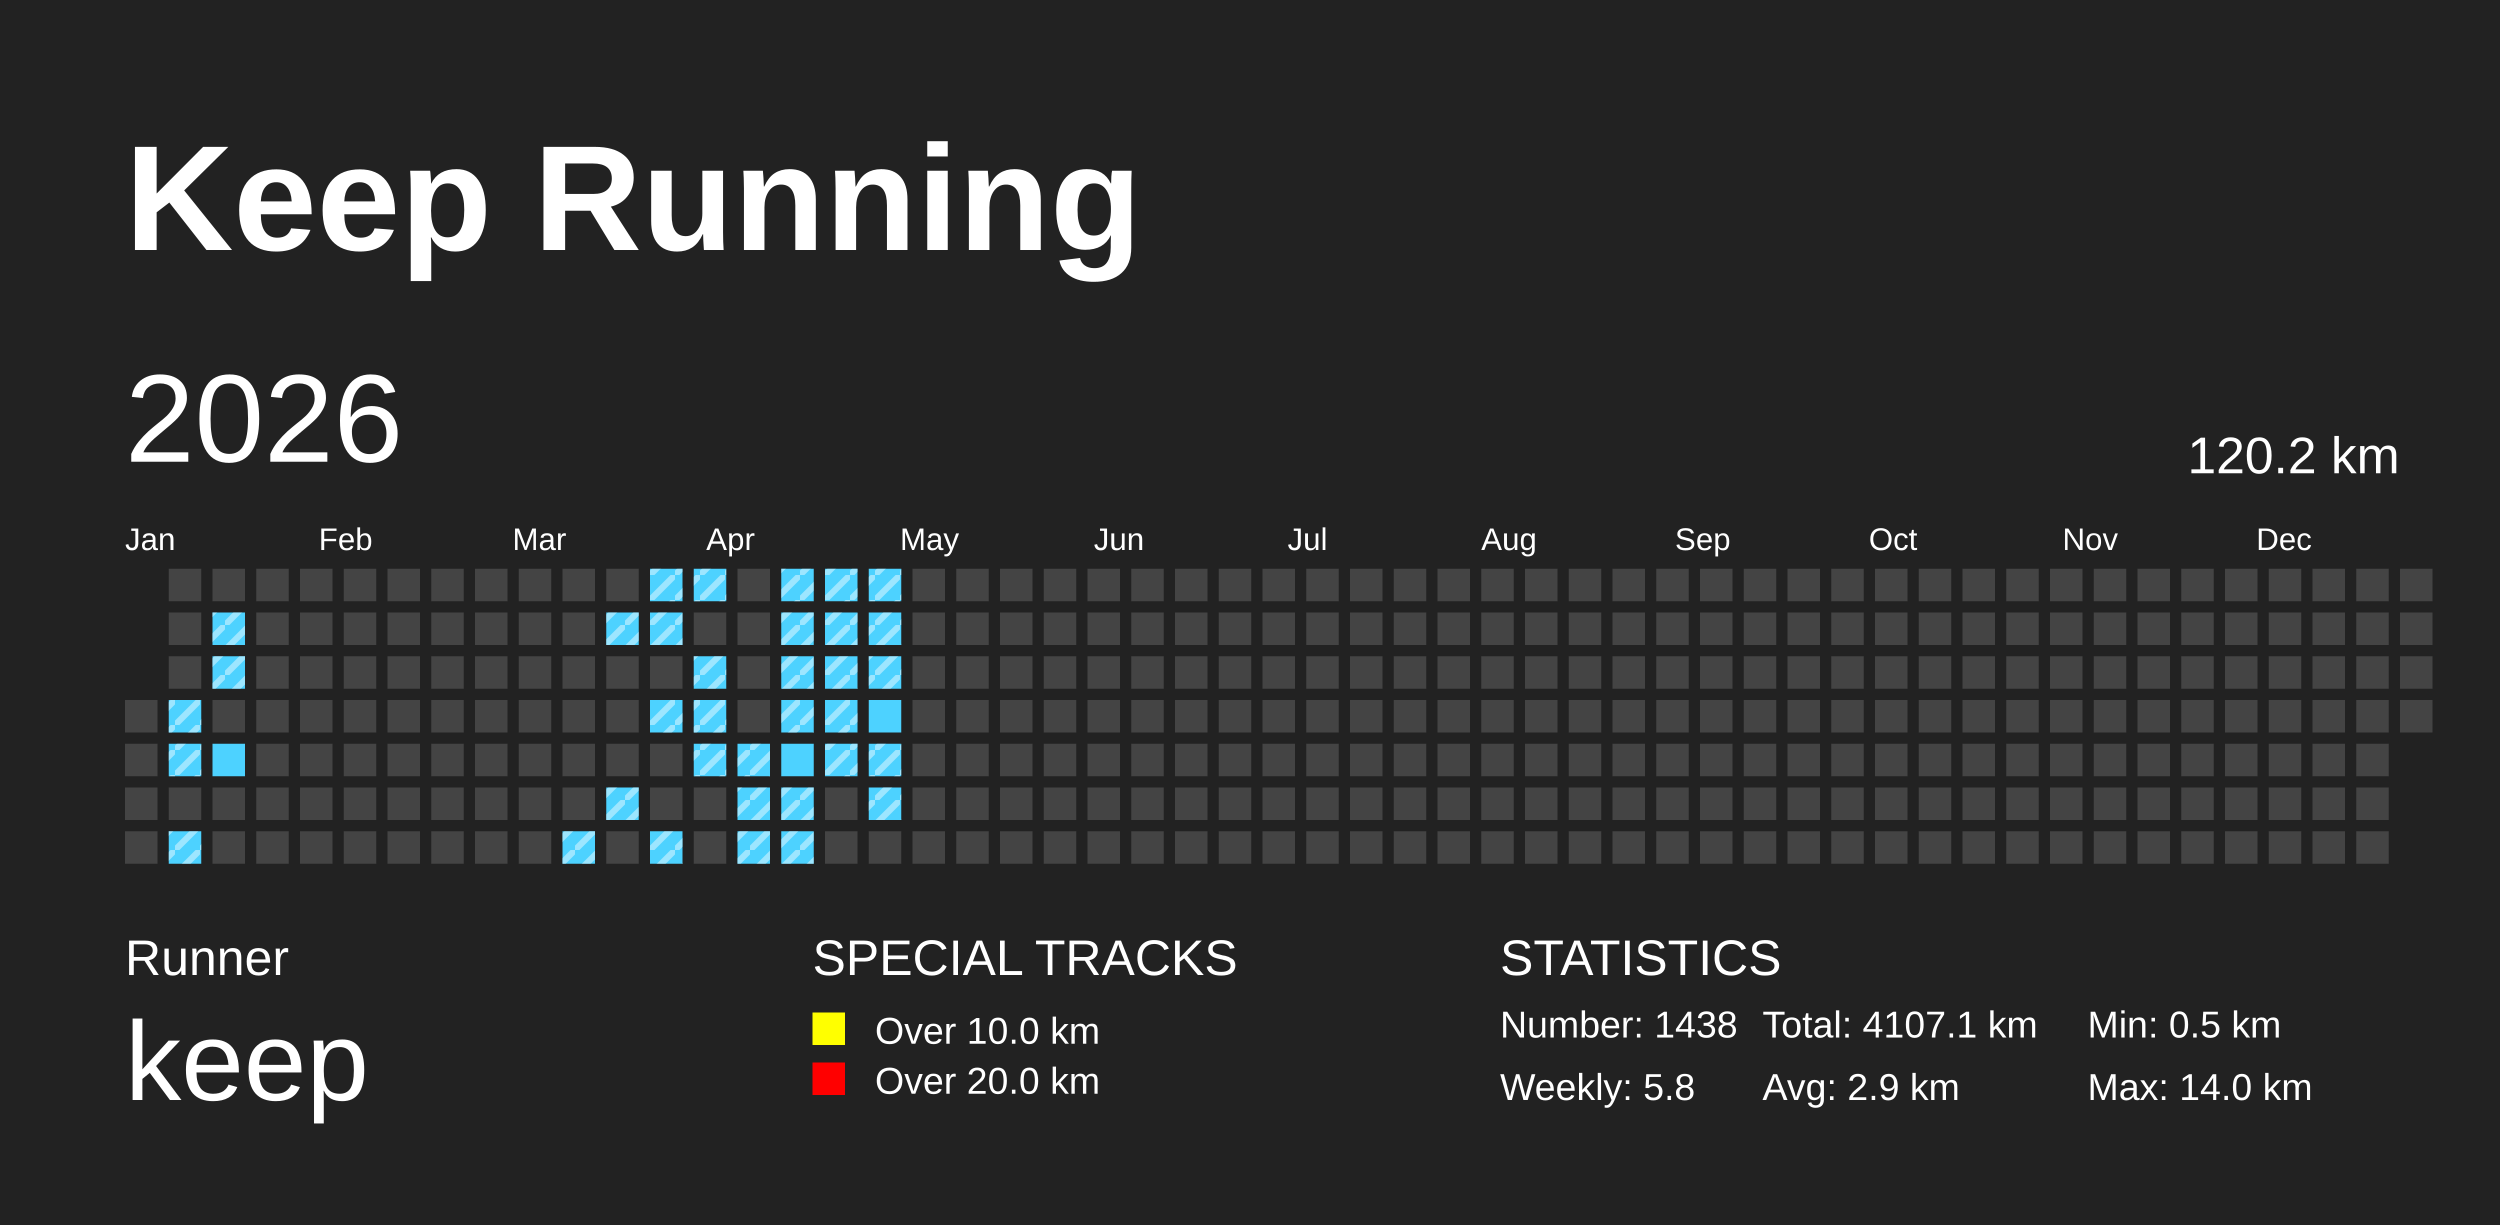
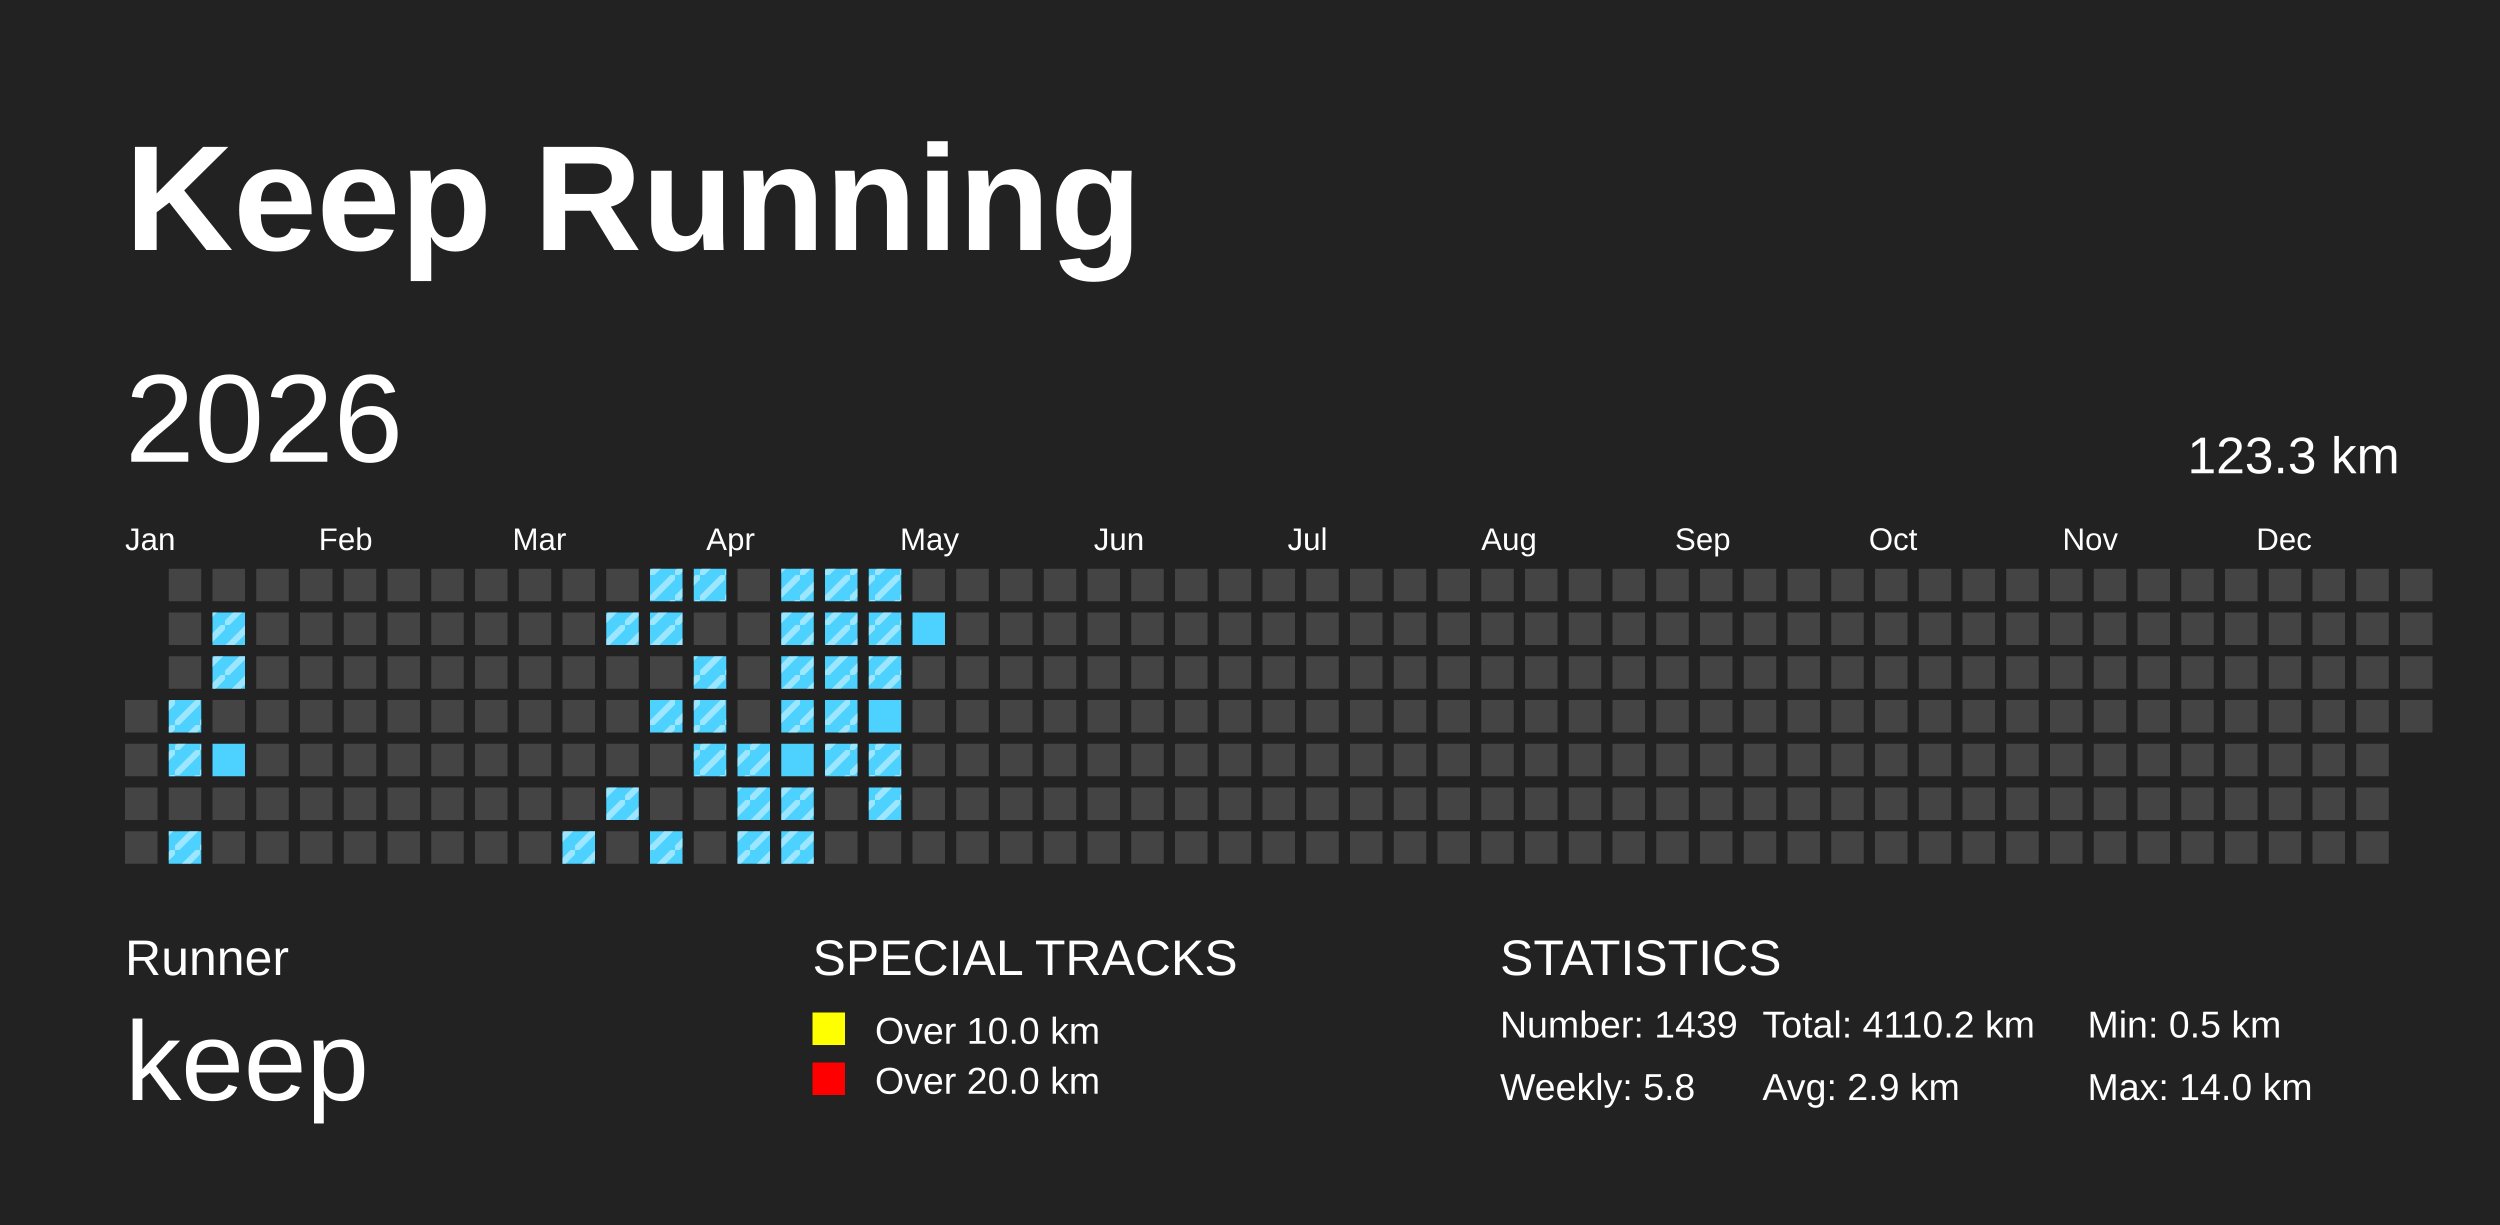
<svg xmlns="http://www.w3.org/2000/svg" baseProfile="full" height="98mm" version="1.1" viewBox="0,0,200,98" width="200mm">
  <defs>
    <pattern height="2" id="indoor-stripe" patternUnits="userSpaceOnUse" width="2">
      <line stroke="white" stroke-opacity="0.45" stroke-width="0.5" x1="0" x2="2" y1="2" y2="0" />
    </pattern>
  </defs>
  <rect fill="#222222" height="98" width="200" x="0" y="0" />
  <text fill="#FFFFFF" style="font-size:12px; font-family:Arial; font-weight:bold;" x="10" y="20">Keep Running</text>
  <text fill="#FFFFFF" style="font-size:4px; font-family:Arial" x="10" y="78">Runner</text>
  <text fill="#FFFFFF" style="font-size:9px; font-family:Arial" x="10" y="88">keep</text>
  <text fill="#FFFFFF" style="font-size:4px; font-family:Arial" x="65" y="78">SPECIAL TRACKS</text>
  <rect fill="yellow" height="2.6" width="2.6" x="65" y="81" />
  <text fill="#FFFFFF" style="font-size:3px; font-family:Arial" x="70" y="83.5">Over 10.0 km</text>
  <rect fill="red" height="2.6" width="2.6" x="65" y="85" />
  <text fill="#FFFFFF" style="font-size:3px; font-family:Arial" x="70" y="87.5">Over 20.0 km</text>
  <text fill="#FFFFFF" style="font-size:4px; font-family:Arial" x="120" y="78">STATISTICS</text>
-   <text fill="#FFFFFF" style="font-size:3px; font-family:Arial" x="120" y="83">Number: 1438</text>
+   <text fill="#FFFFFF" style="font-size:3px; font-family:Arial" x="120" y="83">Number: 1439</text>
  <text fill="#FFFFFF" style="font-size:3px; font-family:Arial" x="120" y="88">Weekly: 5.8</text>
-   <text fill="#FFFFFF" style="font-size:3px; font-family:Arial" x="141" y="83">Total: 4107.1 km</text>
+   <text fill="#FFFFFF" style="font-size:3px; font-family:Arial" x="141" y="83">Total: 4110.2 km</text>
  <text fill="#FFFFFF" style="font-size:3px; font-family:Arial" x="141" y="88">Avg: 2.9 km</text>
  <text fill="#FFFFFF" style="font-size:3px; font-family:Arial" x="167" y="83">Min: 0.5 km</text>
  <text fill="#FFFFFF" style="font-size:3px; font-family:Arial" x="167" y="88">Max: 14.0 km</text>
  <text dominant-baseline="hanging" fill="#FFFFFF" style="font-size:10.0px; font-family:Arial;" x="10" y="30">2026</text>
-   <text dominant-baseline="hanging" fill="#FFFFFF" style="font-size:4.125px; font-family:Arial;" x="175" y="35">120.2 km</text>
+   <text dominant-baseline="hanging" fill="#FFFFFF" style="font-size:4.125px; font-family:Arial;" x="175" y="35">123.3 km</text>
  <text fill="#FFFFFF" style="font-size:2.5px; font-family:Arial" x="10.0" y="44">Jan</text>
  <text fill="#FFFFFF" style="font-size:2.5px; font-family:Arial" x="25.5" y="44">Feb</text>
  <text fill="#FFFFFF" style="font-size:2.5px; font-family:Arial" x="41.0" y="44">Mar</text>
  <text fill="#FFFFFF" style="font-size:2.5px; font-family:Arial" x="56.5" y="44">Apr</text>
  <text fill="#FFFFFF" style="font-size:2.5px; font-family:Arial" x="72.0" y="44">May</text>
  <text fill="#FFFFFF" style="font-size:2.5px; font-family:Arial" x="87.5" y="44">Jun</text>
  <text fill="#FFFFFF" style="font-size:2.5px; font-family:Arial" x="103.0" y="44">Jul</text>
  <text fill="#FFFFFF" style="font-size:2.5px; font-family:Arial" x="118.5" y="44">Aug</text>
  <text fill="#FFFFFF" style="font-size:2.5px; font-family:Arial" x="134.0" y="44">Sep</text>
  <text fill="#FFFFFF" style="font-size:2.5px; font-family:Arial" x="149.5" y="44">Oct</text>
  <text fill="#FFFFFF" style="font-size:2.5px; font-family:Arial" x="165.0" y="44">Nov</text>
  <text fill="#FFFFFF" style="font-size:2.5px; font-family:Arial" x="180.5" y="44">Dec</text>
  <rect fill="#444444" height="2.6" width="2.6" x="10.0" y="56.0" />
  <rect fill="#444444" height="2.6" width="2.6" x="10.0" y="59.5" />
  <rect fill="#444444" height="2.6" width="2.6" x="10.0" y="63.0" />
  <rect fill="#444444" height="2.6" width="2.6" x="10.0" y="66.5" />
  <rect fill="#444444" height="2.6" width="2.6" x="13.5" y="45.5" />
  <rect fill="#444444" height="2.6" width="2.6" x="13.5" y="49.0" />
  <rect fill="#444444" height="2.6" width="2.6" x="13.5" y="52.5" />
  <rect fill="#4DD2FF" height="2.6" width="2.6" x="13.5" y="56.0" />
  <rect fill="url(#indoor-stripe)" height="2.6" style="pointer-events: none;" width="2.6" x="13.5" y="56.0" />
  <rect fill="#4DD2FF" height="2.6" width="2.6" x="13.5" y="59.5" />
  <rect fill="url(#indoor-stripe)" height="2.6" style="pointer-events: none;" width="2.6" x="13.5" y="59.5" />
  <rect fill="#444444" height="2.6" width="2.6" x="13.5" y="63.0" />
  <rect fill="#4DD2FF" height="2.6" width="2.6" x="13.5" y="66.5" />
  <rect fill="url(#indoor-stripe)" height="2.6" style="pointer-events: none;" width="2.6" x="13.5" y="66.5" />
  <rect fill="#444444" height="2.6" width="2.6" x="17.0" y="45.5" />
  <rect fill="#4DD2FF" height="2.6" width="2.6" x="17.0" y="49.0" />
  <rect fill="url(#indoor-stripe)" height="2.6" style="pointer-events: none;" width="2.6" x="17.0" y="49.0" />
  <rect fill="#4DD2FF" height="2.6" width="2.6" x="17.0" y="52.5" />
  <rect fill="url(#indoor-stripe)" height="2.6" style="pointer-events: none;" width="2.6" x="17.0" y="52.5" />
  <rect fill="#444444" height="2.6" width="2.6" x="17.0" y="56.0" />
  <rect fill="#4DD2FF" height="2.6" width="2.6" x="17.0" y="59.5" />
  <rect fill="#444444" height="2.6" width="2.6" x="17.0" y="63.0" />
  <rect fill="#444444" height="2.6" width="2.6" x="17.0" y="66.5" />
  <rect fill="#444444" height="2.6" width="2.6" x="20.5" y="45.5" />
  <rect fill="#444444" height="2.6" width="2.6" x="20.5" y="49.0" />
  <rect fill="#444444" height="2.6" width="2.6" x="20.5" y="52.5" />
  <rect fill="#444444" height="2.6" width="2.6" x="20.5" y="56.0" />
  <rect fill="#444444" height="2.6" width="2.6" x="20.5" y="59.5" />
  <rect fill="#444444" height="2.6" width="2.6" x="20.5" y="63.0" />
  <rect fill="#444444" height="2.6" width="2.6" x="20.5" y="66.5" />
  <rect fill="#444444" height="2.6" width="2.6" x="24.0" y="45.5" />
  <rect fill="#444444" height="2.6" width="2.6" x="24.0" y="49.0" />
  <rect fill="#444444" height="2.6" width="2.6" x="24.0" y="52.5" />
  <rect fill="#444444" height="2.6" width="2.6" x="24.0" y="56.0" />
  <rect fill="#444444" height="2.6" width="2.6" x="24.0" y="59.5" />
  <rect fill="#444444" height="2.6" width="2.6" x="24.0" y="63.0" />
  <rect fill="#444444" height="2.6" width="2.6" x="24.0" y="66.5" />
  <rect fill="#444444" height="2.6" width="2.6" x="27.5" y="45.5" />
  <rect fill="#444444" height="2.6" width="2.6" x="27.5" y="49.0" />
  <rect fill="#444444" height="2.6" width="2.6" x="27.5" y="52.5" />
  <rect fill="#444444" height="2.6" width="2.6" x="27.5" y="56.0" />
  <rect fill="#444444" height="2.6" width="2.6" x="27.5" y="59.5" />
  <rect fill="#444444" height="2.6" width="2.6" x="27.5" y="63.0" />
  <rect fill="#444444" height="2.6" width="2.6" x="27.5" y="66.5" />
  <rect fill="#444444" height="2.6" width="2.6" x="31.0" y="45.5" />
  <rect fill="#444444" height="2.6" width="2.6" x="31.0" y="49.0" />
  <rect fill="#444444" height="2.6" width="2.6" x="31.0" y="52.5" />
  <rect fill="#444444" height="2.6" width="2.6" x="31.0" y="56.0" />
  <rect fill="#444444" height="2.6" width="2.6" x="31.0" y="59.5" />
  <rect fill="#444444" height="2.6" width="2.6" x="31.0" y="63.0" />
  <rect fill="#444444" height="2.6" width="2.6" x="31.0" y="66.5" />
  <rect fill="#444444" height="2.6" width="2.6" x="34.5" y="45.5" />
  <rect fill="#444444" height="2.6" width="2.6" x="34.5" y="49.0" />
  <rect fill="#444444" height="2.6" width="2.6" x="34.5" y="52.5" />
  <rect fill="#444444" height="2.6" width="2.6" x="34.5" y="56.0" />
  <rect fill="#444444" height="2.6" width="2.6" x="34.5" y="59.5" />
  <rect fill="#444444" height="2.6" width="2.6" x="34.5" y="63.0" />
  <rect fill="#444444" height="2.6" width="2.6" x="34.5" y="66.5" />
  <rect fill="#444444" height="2.6" width="2.6" x="38.0" y="45.5" />
  <rect fill="#444444" height="2.6" width="2.6" x="38.0" y="49.0" />
  <rect fill="#444444" height="2.6" width="2.6" x="38.0" y="52.5" />
  <rect fill="#444444" height="2.6" width="2.6" x="38.0" y="56.0" />
  <rect fill="#444444" height="2.6" width="2.6" x="38.0" y="59.5" />
  <rect fill="#444444" height="2.6" width="2.6" x="38.0" y="63.0" />
  <rect fill="#444444" height="2.6" width="2.6" x="38.0" y="66.5" />
  <rect fill="#444444" height="2.6" width="2.6" x="41.5" y="45.5" />
  <rect fill="#444444" height="2.6" width="2.6" x="41.5" y="49.0" />
  <rect fill="#444444" height="2.6" width="2.6" x="41.5" y="52.5" />
  <rect fill="#444444" height="2.6" width="2.6" x="41.5" y="56.0" />
  <rect fill="#444444" height="2.6" width="2.6" x="41.5" y="59.5" />
  <rect fill="#444444" height="2.6" width="2.6" x="41.5" y="63.0" />
  <rect fill="#444444" height="2.6" width="2.6" x="41.5" y="66.5" />
  <rect fill="#444444" height="2.6" width="2.6" x="45.0" y="45.5" />
  <rect fill="#444444" height="2.6" width="2.6" x="45.0" y="49.0" />
  <rect fill="#444444" height="2.6" width="2.6" x="45.0" y="52.5" />
  <rect fill="#444444" height="2.6" width="2.6" x="45.0" y="56.0" />
  <rect fill="#444444" height="2.6" width="2.6" x="45.0" y="59.5" />
  <rect fill="#444444" height="2.6" width="2.6" x="45.0" y="63.0" />
  <rect fill="#4DD2FF" height="2.6" width="2.6" x="45.0" y="66.5" />
  <rect fill="url(#indoor-stripe)" height="2.6" style="pointer-events: none;" width="2.6" x="45.0" y="66.5" />
  <rect fill="#444444" height="2.6" width="2.6" x="48.5" y="45.5" />
  <rect fill="#4DD2FF" height="2.6" width="2.6" x="48.5" y="49.0" />
  <rect fill="url(#indoor-stripe)" height="2.6" style="pointer-events: none;" width="2.6" x="48.5" y="49.0" />
  <rect fill="#444444" height="2.6" width="2.6" x="48.5" y="52.5" />
  <rect fill="#444444" height="2.6" width="2.6" x="48.5" y="56.0" />
  <rect fill="#444444" height="2.6" width="2.6" x="48.5" y="59.5" />
  <rect fill="#4DD2FF" height="2.6" width="2.6" x="48.5" y="63.0" />
  <rect fill="url(#indoor-stripe)" height="2.6" style="pointer-events: none;" width="2.6" x="48.5" y="63.0" />
  <rect fill="#444444" height="2.6" width="2.6" x="48.5" y="66.5" />
  <rect fill="#4DD2FF" height="2.6" width="2.6" x="52.0" y="45.5" />
  <rect fill="url(#indoor-stripe)" height="2.6" style="pointer-events: none;" width="2.6" x="52.0" y="45.5" />
  <rect fill="#4DD2FF" height="2.6" width="2.6" x="52.0" y="49.0" />
  <rect fill="url(#indoor-stripe)" height="2.6" style="pointer-events: none;" width="2.6" x="52.0" y="49.0" />
  <rect fill="#444444" height="2.6" width="2.6" x="52.0" y="52.5" />
  <rect fill="#4DD2FF" height="2.6" width="2.6" x="52.0" y="56.0" />
  <rect fill="url(#indoor-stripe)" height="2.6" style="pointer-events: none;" width="2.6" x="52.0" y="56.0" />
  <rect fill="#444444" height="2.6" width="2.6" x="52.0" y="59.5" />
  <rect fill="#444444" height="2.6" width="2.6" x="52.0" y="63.0" />
  <rect fill="#4DD2FF" height="2.6" width="2.6" x="52.0" y="66.5" />
  <rect fill="url(#indoor-stripe)" height="2.6" style="pointer-events: none;" width="2.6" x="52.0" y="66.5" />
  <rect fill="#4DD2FF" height="2.6" width="2.6" x="55.5" y="45.5" />
  <rect fill="url(#indoor-stripe)" height="2.6" style="pointer-events: none;" width="2.6" x="55.5" y="45.5" />
  <rect fill="#444444" height="2.6" width="2.6" x="55.5" y="49.0" />
  <rect fill="#4DD2FF" height="2.6" width="2.6" x="55.5" y="52.5" />
  <rect fill="url(#indoor-stripe)" height="2.6" style="pointer-events: none;" width="2.6" x="55.5" y="52.5" />
  <rect fill="#4DD2FF" height="2.6" width="2.6" x="55.5" y="56.0" />
  <rect fill="url(#indoor-stripe)" height="2.6" style="pointer-events: none;" width="2.6" x="55.5" y="56.0" />
  <rect fill="#4DD2FF" height="2.6" width="2.6" x="55.5" y="59.5" />
  <rect fill="url(#indoor-stripe)" height="2.6" style="pointer-events: none;" width="2.6" x="55.5" y="59.5" />
  <rect fill="#444444" height="2.6" width="2.6" x="55.5" y="63.0" />
  <rect fill="#444444" height="2.6" width="2.6" x="55.5" y="66.5" />
  <rect fill="#444444" height="2.6" width="2.6" x="59.0" y="45.5" />
  <rect fill="#444444" height="2.6" width="2.6" x="59.0" y="49.0" />
  <rect fill="#444444" height="2.6" width="2.6" x="59.0" y="52.5" />
  <rect fill="#444444" height="2.6" width="2.6" x="59.0" y="56.0" />
  <rect fill="#4DD2FF" height="2.6" width="2.6" x="59.0" y="59.5" />
  <rect fill="url(#indoor-stripe)" height="2.6" style="pointer-events: none;" width="2.6" x="59.0" y="59.5" />
  <rect fill="#4DD2FF" height="2.6" width="2.6" x="59.0" y="63.0" />
  <rect fill="url(#indoor-stripe)" height="2.6" style="pointer-events: none;" width="2.6" x="59.0" y="63.0" />
  <rect fill="#4DD2FF" height="2.6" width="2.6" x="59.0" y="66.5" />
  <rect fill="url(#indoor-stripe)" height="2.6" style="pointer-events: none;" width="2.6" x="59.0" y="66.5" />
  <rect fill="#4DD2FF" height="2.6" width="2.6" x="62.5" y="45.5" />
  <rect fill="url(#indoor-stripe)" height="2.6" style="pointer-events: none;" width="2.6" x="62.5" y="45.5" />
  <rect fill="#4DD2FF" height="2.6" width="2.6" x="62.5" y="49.0" />
  <rect fill="url(#indoor-stripe)" height="2.6" style="pointer-events: none;" width="2.6" x="62.5" y="49.0" />
  <rect fill="#4DD2FF" height="2.6" width="2.6" x="62.5" y="52.5" />
  <rect fill="url(#indoor-stripe)" height="2.6" style="pointer-events: none;" width="2.6" x="62.5" y="52.5" />
  <rect fill="#4DD2FF" height="2.6" width="2.6" x="62.5" y="56.0" />
  <rect fill="url(#indoor-stripe)" height="2.6" style="pointer-events: none;" width="2.6" x="62.5" y="56.0" />
  <rect fill="#4DD2FF" height="2.6" width="2.6" x="62.5" y="59.5" />
  <rect fill="#4DD2FF" height="2.6" width="2.6" x="62.5" y="63.0" />
  <rect fill="url(#indoor-stripe)" height="2.6" style="pointer-events: none;" width="2.6" x="62.5" y="63.0" />
  <rect fill="#4DD2FF" height="2.6" width="2.6" x="62.5" y="66.5" />
  <rect fill="url(#indoor-stripe)" height="2.6" style="pointer-events: none;" width="2.6" x="62.5" y="66.5" />
  <rect fill="#4DD2FF" height="2.6" width="2.6" x="66.0" y="45.5" />
  <rect fill="url(#indoor-stripe)" height="2.6" style="pointer-events: none;" width="2.6" x="66.0" y="45.5" />
  <rect fill="#4DD2FF" height="2.6" width="2.6" x="66.0" y="49.0" />
  <rect fill="url(#indoor-stripe)" height="2.6" style="pointer-events: none;" width="2.6" x="66.0" y="49.0" />
  <rect fill="#4DD2FF" height="2.6" width="2.6" x="66.0" y="52.5" />
  <rect fill="url(#indoor-stripe)" height="2.6" style="pointer-events: none;" width="2.6" x="66.0" y="52.5" />
  <rect fill="#4DD2FF" height="2.6" width="2.6" x="66.0" y="56.0" />
  <rect fill="url(#indoor-stripe)" height="2.6" style="pointer-events: none;" width="2.6" x="66.0" y="56.0" />
  <rect fill="#4DD2FF" height="2.6" width="2.6" x="66.0" y="59.5" />
  <rect fill="url(#indoor-stripe)" height="2.6" style="pointer-events: none;" width="2.6" x="66.0" y="59.5" />
  <rect fill="#444444" height="2.6" width="2.6" x="66.0" y="63.0" />
  <rect fill="#444444" height="2.6" width="2.6" x="66.0" y="66.5" />
  <rect fill="#4DD2FF" height="2.6" width="2.6" x="69.5" y="45.5" />
  <rect fill="url(#indoor-stripe)" height="2.6" style="pointer-events: none;" width="2.6" x="69.5" y="45.5" />
  <rect fill="#4DD2FF" height="2.6" width="2.6" x="69.5" y="49.0" />
  <rect fill="url(#indoor-stripe)" height="2.6" style="pointer-events: none;" width="2.6" x="69.5" y="49.0" />
  <rect fill="#4DD2FF" height="2.6" width="2.6" x="69.5" y="52.5" />
  <rect fill="url(#indoor-stripe)" height="2.6" style="pointer-events: none;" width="2.6" x="69.5" y="52.5" />
  <rect fill="#4DD2FF" height="2.6" width="2.6" x="69.5" y="56.0" />
  <rect fill="#4DD2FF" height="2.6" width="2.6" x="69.5" y="59.5" />
  <rect fill="url(#indoor-stripe)" height="2.6" style="pointer-events: none;" width="2.6" x="69.5" y="59.5" />
  <rect fill="#4DD2FF" height="2.6" width="2.6" x="69.5" y="63.0" />
  <rect fill="url(#indoor-stripe)" height="2.6" style="pointer-events: none;" width="2.6" x="69.5" y="63.0" />
  <rect fill="#444444" height="2.6" width="2.6" x="69.5" y="66.5" />
  <rect fill="#444444" height="2.6" width="2.6" x="73.0" y="45.5" />
-   <rect fill="#444444" height="2.6" width="2.6" x="73.0" y="49.0" />
+   <rect fill="#4DD2FF" height="2.6" width="2.6" x="73.0" y="49.0" />
  <rect fill="#444444" height="2.6" width="2.6" x="73.0" y="52.5" />
  <rect fill="#444444" height="2.6" width="2.6" x="73.0" y="56.0" />
  <rect fill="#444444" height="2.6" width="2.6" x="73.0" y="59.5" />
  <rect fill="#444444" height="2.6" width="2.6" x="73.0" y="63.0" />
  <rect fill="#444444" height="2.6" width="2.6" x="73.0" y="66.5" />
  <rect fill="#444444" height="2.6" width="2.6" x="76.5" y="45.5" />
  <rect fill="#444444" height="2.6" width="2.6" x="76.5" y="49.0" />
  <rect fill="#444444" height="2.6" width="2.6" x="76.5" y="52.5" />
  <rect fill="#444444" height="2.6" width="2.6" x="76.5" y="56.0" />
  <rect fill="#444444" height="2.6" width="2.6" x="76.5" y="59.5" />
  <rect fill="#444444" height="2.6" width="2.6" x="76.5" y="63.0" />
  <rect fill="#444444" height="2.6" width="2.6" x="76.5" y="66.5" />
  <rect fill="#444444" height="2.6" width="2.6" x="80.0" y="45.5" />
  <rect fill="#444444" height="2.6" width="2.6" x="80.0" y="49.0" />
  <rect fill="#444444" height="2.6" width="2.6" x="80.0" y="52.5" />
  <rect fill="#444444" height="2.6" width="2.6" x="80.0" y="56.0" />
  <rect fill="#444444" height="2.6" width="2.6" x="80.0" y="59.5" />
  <rect fill="#444444" height="2.6" width="2.6" x="80.0" y="63.0" />
  <rect fill="#444444" height="2.6" width="2.6" x="80.0" y="66.5" />
  <rect fill="#444444" height="2.6" width="2.6" x="83.5" y="45.5" />
  <rect fill="#444444" height="2.6" width="2.6" x="83.5" y="49.0" />
  <rect fill="#444444" height="2.6" width="2.6" x="83.5" y="52.5" />
  <rect fill="#444444" height="2.6" width="2.6" x="83.5" y="56.0" />
  <rect fill="#444444" height="2.6" width="2.6" x="83.5" y="59.5" />
  <rect fill="#444444" height="2.6" width="2.6" x="83.5" y="63.0" />
  <rect fill="#444444" height="2.6" width="2.6" x="83.5" y="66.5" />
  <rect fill="#444444" height="2.6" width="2.6" x="87.0" y="45.5" />
  <rect fill="#444444" height="2.6" width="2.6" x="87.0" y="49.0" />
  <rect fill="#444444" height="2.6" width="2.6" x="87.0" y="52.5" />
  <rect fill="#444444" height="2.6" width="2.6" x="87.0" y="56.0" />
  <rect fill="#444444" height="2.6" width="2.6" x="87.0" y="59.5" />
  <rect fill="#444444" height="2.6" width="2.6" x="87.0" y="63.0" />
  <rect fill="#444444" height="2.6" width="2.6" x="87.0" y="66.5" />
  <rect fill="#444444" height="2.6" width="2.6" x="90.5" y="45.5" />
  <rect fill="#444444" height="2.6" width="2.6" x="90.5" y="49.0" />
  <rect fill="#444444" height="2.6" width="2.6" x="90.5" y="52.5" />
  <rect fill="#444444" height="2.6" width="2.6" x="90.5" y="56.0" />
  <rect fill="#444444" height="2.6" width="2.6" x="90.5" y="59.5" />
  <rect fill="#444444" height="2.6" width="2.6" x="90.5" y="63.0" />
  <rect fill="#444444" height="2.6" width="2.6" x="90.5" y="66.5" />
  <rect fill="#444444" height="2.6" width="2.6" x="94.0" y="45.5" />
  <rect fill="#444444" height="2.6" width="2.6" x="94.0" y="49.0" />
  <rect fill="#444444" height="2.6" width="2.6" x="94.0" y="52.5" />
  <rect fill="#444444" height="2.6" width="2.6" x="94.0" y="56.0" />
  <rect fill="#444444" height="2.6" width="2.6" x="94.0" y="59.5" />
  <rect fill="#444444" height="2.6" width="2.6" x="94.0" y="63.0" />
  <rect fill="#444444" height="2.6" width="2.6" x="94.0" y="66.5" />
  <rect fill="#444444" height="2.6" width="2.6" x="97.5" y="45.5" />
  <rect fill="#444444" height="2.6" width="2.6" x="97.5" y="49.0" />
  <rect fill="#444444" height="2.6" width="2.6" x="97.5" y="52.5" />
  <rect fill="#444444" height="2.6" width="2.6" x="97.5" y="56.0" />
  <rect fill="#444444" height="2.6" width="2.6" x="97.5" y="59.5" />
  <rect fill="#444444" height="2.6" width="2.6" x="97.5" y="63.0" />
  <rect fill="#444444" height="2.6" width="2.6" x="97.5" y="66.5" />
  <rect fill="#444444" height="2.6" width="2.6" x="101.0" y="45.5" />
  <rect fill="#444444" height="2.6" width="2.6" x="101.0" y="49.0" />
  <rect fill="#444444" height="2.6" width="2.6" x="101.0" y="52.5" />
  <rect fill="#444444" height="2.6" width="2.6" x="101.0" y="56.0" />
  <rect fill="#444444" height="2.6" width="2.6" x="101.0" y="59.5" />
  <rect fill="#444444" height="2.6" width="2.6" x="101.0" y="63.0" />
  <rect fill="#444444" height="2.6" width="2.6" x="101.0" y="66.5" />
  <rect fill="#444444" height="2.6" width="2.6" x="104.5" y="45.5" />
  <rect fill="#444444" height="2.6" width="2.6" x="104.5" y="49.0" />
  <rect fill="#444444" height="2.6" width="2.6" x="104.5" y="52.5" />
  <rect fill="#444444" height="2.6" width="2.6" x="104.5" y="56.0" />
  <rect fill="#444444" height="2.6" width="2.6" x="104.5" y="59.5" />
  <rect fill="#444444" height="2.6" width="2.6" x="104.5" y="63.0" />
  <rect fill="#444444" height="2.6" width="2.6" x="104.5" y="66.5" />
  <rect fill="#444444" height="2.6" width="2.6" x="108.0" y="45.5" />
  <rect fill="#444444" height="2.6" width="2.6" x="108.0" y="49.0" />
  <rect fill="#444444" height="2.6" width="2.6" x="108.0" y="52.5" />
  <rect fill="#444444" height="2.6" width="2.6" x="108.0" y="56.0" />
  <rect fill="#444444" height="2.6" width="2.6" x="108.0" y="59.5" />
  <rect fill="#444444" height="2.6" width="2.6" x="108.0" y="63.0" />
  <rect fill="#444444" height="2.6" width="2.6" x="108.0" y="66.5" />
  <rect fill="#444444" height="2.6" width="2.6" x="111.5" y="45.5" />
  <rect fill="#444444" height="2.6" width="2.6" x="111.5" y="49.0" />
  <rect fill="#444444" height="2.6" width="2.6" x="111.5" y="52.5" />
  <rect fill="#444444" height="2.6" width="2.6" x="111.5" y="56.0" />
  <rect fill="#444444" height="2.6" width="2.6" x="111.5" y="59.5" />
  <rect fill="#444444" height="2.6" width="2.6" x="111.5" y="63.0" />
  <rect fill="#444444" height="2.6" width="2.6" x="111.5" y="66.5" />
  <rect fill="#444444" height="2.6" width="2.6" x="115.0" y="45.5" />
  <rect fill="#444444" height="2.6" width="2.6" x="115.0" y="49.0" />
  <rect fill="#444444" height="2.6" width="2.6" x="115.0" y="52.5" />
  <rect fill="#444444" height="2.6" width="2.6" x="115.0" y="56.0" />
  <rect fill="#444444" height="2.6" width="2.6" x="115.0" y="59.5" />
  <rect fill="#444444" height="2.6" width="2.6" x="115.0" y="63.0" />
  <rect fill="#444444" height="2.6" width="2.6" x="115.0" y="66.5" />
  <rect fill="#444444" height="2.6" width="2.6" x="118.5" y="45.5" />
  <rect fill="#444444" height="2.6" width="2.6" x="118.5" y="49.0" />
  <rect fill="#444444" height="2.6" width="2.6" x="118.5" y="52.5" />
  <rect fill="#444444" height="2.6" width="2.6" x="118.5" y="56.0" />
  <rect fill="#444444" height="2.6" width="2.6" x="118.5" y="59.5" />
  <rect fill="#444444" height="2.6" width="2.6" x="118.5" y="63.0" />
  <rect fill="#444444" height="2.6" width="2.6" x="118.5" y="66.5" />
  <rect fill="#444444" height="2.6" width="2.6" x="122.0" y="45.5" />
  <rect fill="#444444" height="2.6" width="2.6" x="122.0" y="49.0" />
  <rect fill="#444444" height="2.6" width="2.6" x="122.0" y="52.5" />
  <rect fill="#444444" height="2.6" width="2.6" x="122.0" y="56.0" />
  <rect fill="#444444" height="2.6" width="2.6" x="122.0" y="59.5" />
  <rect fill="#444444" height="2.6" width="2.6" x="122.0" y="63.0" />
  <rect fill="#444444" height="2.6" width="2.6" x="122.0" y="66.5" />
  <rect fill="#444444" height="2.6" width="2.6" x="125.5" y="45.5" />
  <rect fill="#444444" height="2.6" width="2.6" x="125.5" y="49.0" />
  <rect fill="#444444" height="2.6" width="2.6" x="125.5" y="52.5" />
  <rect fill="#444444" height="2.6" width="2.6" x="125.5" y="56.0" />
  <rect fill="#444444" height="2.6" width="2.6" x="125.5" y="59.5" />
  <rect fill="#444444" height="2.6" width="2.6" x="125.5" y="63.0" />
  <rect fill="#444444" height="2.6" width="2.6" x="125.5" y="66.5" />
  <rect fill="#444444" height="2.6" width="2.6" x="129.0" y="45.5" />
  <rect fill="#444444" height="2.6" width="2.6" x="129.0" y="49.0" />
  <rect fill="#444444" height="2.6" width="2.6" x="129.0" y="52.5" />
  <rect fill="#444444" height="2.6" width="2.6" x="129.0" y="56.0" />
  <rect fill="#444444" height="2.6" width="2.6" x="129.0" y="59.5" />
  <rect fill="#444444" height="2.6" width="2.6" x="129.0" y="63.0" />
  <rect fill="#444444" height="2.6" width="2.6" x="129.0" y="66.5" />
  <rect fill="#444444" height="2.6" width="2.6" x="132.5" y="45.5" />
  <rect fill="#444444" height="2.6" width="2.6" x="132.5" y="49.0" />
  <rect fill="#444444" height="2.6" width="2.6" x="132.5" y="52.5" />
  <rect fill="#444444" height="2.6" width="2.6" x="132.5" y="56.0" />
  <rect fill="#444444" height="2.6" width="2.6" x="132.5" y="59.5" />
  <rect fill="#444444" height="2.6" width="2.6" x="132.5" y="63.0" />
  <rect fill="#444444" height="2.6" width="2.6" x="132.5" y="66.5" />
  <rect fill="#444444" height="2.6" width="2.6" x="136.0" y="45.5" />
  <rect fill="#444444" height="2.6" width="2.6" x="136.0" y="49.0" />
  <rect fill="#444444" height="2.6" width="2.6" x="136.0" y="52.5" />
  <rect fill="#444444" height="2.6" width="2.6" x="136.0" y="56.0" />
  <rect fill="#444444" height="2.6" width="2.6" x="136.0" y="59.5" />
  <rect fill="#444444" height="2.6" width="2.6" x="136.0" y="63.0" />
  <rect fill="#444444" height="2.6" width="2.6" x="136.0" y="66.5" />
  <rect fill="#444444" height="2.6" width="2.6" x="139.5" y="45.5" />
  <rect fill="#444444" height="2.6" width="2.6" x="139.5" y="49.0" />
  <rect fill="#444444" height="2.6" width="2.6" x="139.5" y="52.5" />
  <rect fill="#444444" height="2.6" width="2.6" x="139.5" y="56.0" />
  <rect fill="#444444" height="2.6" width="2.6" x="139.5" y="59.5" />
  <rect fill="#444444" height="2.6" width="2.6" x="139.5" y="63.0" />
  <rect fill="#444444" height="2.6" width="2.6" x="139.5" y="66.5" />
  <rect fill="#444444" height="2.6" width="2.6" x="143.0" y="45.5" />
  <rect fill="#444444" height="2.6" width="2.6" x="143.0" y="49.0" />
  <rect fill="#444444" height="2.6" width="2.6" x="143.0" y="52.5" />
  <rect fill="#444444" height="2.6" width="2.6" x="143.0" y="56.0" />
  <rect fill="#444444" height="2.6" width="2.6" x="143.0" y="59.5" />
  <rect fill="#444444" height="2.6" width="2.6" x="143.0" y="63.0" />
  <rect fill="#444444" height="2.6" width="2.6" x="143.0" y="66.5" />
  <rect fill="#444444" height="2.6" width="2.6" x="146.5" y="45.5" />
  <rect fill="#444444" height="2.6" width="2.6" x="146.5" y="49.0" />
  <rect fill="#444444" height="2.6" width="2.6" x="146.5" y="52.5" />
  <rect fill="#444444" height="2.6" width="2.6" x="146.5" y="56.0" />
  <rect fill="#444444" height="2.6" width="2.6" x="146.5" y="59.5" />
  <rect fill="#444444" height="2.6" width="2.6" x="146.5" y="63.0" />
  <rect fill="#444444" height="2.6" width="2.6" x="146.5" y="66.5" />
  <rect fill="#444444" height="2.6" width="2.6" x="150.0" y="45.5" />
  <rect fill="#444444" height="2.6" width="2.6" x="150.0" y="49.0" />
  <rect fill="#444444" height="2.6" width="2.6" x="150.0" y="52.5" />
  <rect fill="#444444" height="2.6" width="2.6" x="150.0" y="56.0" />
  <rect fill="#444444" height="2.6" width="2.6" x="150.0" y="59.5" />
  <rect fill="#444444" height="2.6" width="2.6" x="150.0" y="63.0" />
  <rect fill="#444444" height="2.6" width="2.6" x="150.0" y="66.5" />
  <rect fill="#444444" height="2.6" width="2.6" x="153.5" y="45.5" />
  <rect fill="#444444" height="2.6" width="2.6" x="153.5" y="49.0" />
  <rect fill="#444444" height="2.6" width="2.6" x="153.5" y="52.5" />
  <rect fill="#444444" height="2.6" width="2.6" x="153.5" y="56.0" />
  <rect fill="#444444" height="2.6" width="2.6" x="153.5" y="59.5" />
  <rect fill="#444444" height="2.6" width="2.6" x="153.5" y="63.0" />
  <rect fill="#444444" height="2.6" width="2.6" x="153.5" y="66.5" />
  <rect fill="#444444" height="2.6" width="2.6" x="157.0" y="45.5" />
  <rect fill="#444444" height="2.6" width="2.6" x="157.0" y="49.0" />
  <rect fill="#444444" height="2.6" width="2.6" x="157.0" y="52.5" />
  <rect fill="#444444" height="2.6" width="2.6" x="157.0" y="56.0" />
  <rect fill="#444444" height="2.6" width="2.6" x="157.0" y="59.5" />
  <rect fill="#444444" height="2.6" width="2.6" x="157.0" y="63.0" />
  <rect fill="#444444" height="2.6" width="2.6" x="157.0" y="66.5" />
  <rect fill="#444444" height="2.6" width="2.6" x="160.5" y="45.5" />
  <rect fill="#444444" height="2.6" width="2.6" x="160.5" y="49.0" />
  <rect fill="#444444" height="2.6" width="2.6" x="160.5" y="52.5" />
  <rect fill="#444444" height="2.6" width="2.6" x="160.5" y="56.0" />
  <rect fill="#444444" height="2.6" width="2.6" x="160.5" y="59.5" />
  <rect fill="#444444" height="2.6" width="2.6" x="160.5" y="63.0" />
  <rect fill="#444444" height="2.6" width="2.6" x="160.5" y="66.5" />
  <rect fill="#444444" height="2.6" width="2.6" x="164.0" y="45.5" />
  <rect fill="#444444" height="2.6" width="2.6" x="164.0" y="49.0" />
  <rect fill="#444444" height="2.6" width="2.6" x="164.0" y="52.5" />
  <rect fill="#444444" height="2.6" width="2.6" x="164.0" y="56.0" />
  <rect fill="#444444" height="2.6" width="2.6" x="164.0" y="59.5" />
  <rect fill="#444444" height="2.6" width="2.6" x="164.0" y="63.0" />
  <rect fill="#444444" height="2.6" width="2.6" x="164.0" y="66.5" />
  <rect fill="#444444" height="2.6" width="2.6" x="167.5" y="45.5" />
  <rect fill="#444444" height="2.6" width="2.6" x="167.5" y="49.0" />
  <rect fill="#444444" height="2.6" width="2.6" x="167.5" y="52.5" />
  <rect fill="#444444" height="2.6" width="2.6" x="167.5" y="56.0" />
  <rect fill="#444444" height="2.6" width="2.6" x="167.5" y="59.5" />
  <rect fill="#444444" height="2.6" width="2.6" x="167.5" y="63.0" />
  <rect fill="#444444" height="2.6" width="2.6" x="167.5" y="66.5" />
  <rect fill="#444444" height="2.6" width="2.6" x="171.0" y="45.5" />
  <rect fill="#444444" height="2.6" width="2.6" x="171.0" y="49.0" />
  <rect fill="#444444" height="2.6" width="2.6" x="171.0" y="52.5" />
  <rect fill="#444444" height="2.6" width="2.6" x="171.0" y="56.0" />
  <rect fill="#444444" height="2.6" width="2.6" x="171.0" y="59.5" />
  <rect fill="#444444" height="2.6" width="2.6" x="171.0" y="63.0" />
  <rect fill="#444444" height="2.6" width="2.6" x="171.0" y="66.5" />
  <rect fill="#444444" height="2.6" width="2.6" x="174.5" y="45.5" />
  <rect fill="#444444" height="2.6" width="2.6" x="174.5" y="49.0" />
  <rect fill="#444444" height="2.6" width="2.6" x="174.5" y="52.5" />
  <rect fill="#444444" height="2.6" width="2.6" x="174.5" y="56.0" />
  <rect fill="#444444" height="2.6" width="2.6" x="174.5" y="59.5" />
  <rect fill="#444444" height="2.6" width="2.6" x="174.5" y="63.0" />
  <rect fill="#444444" height="2.6" width="2.6" x="174.5" y="66.5" />
  <rect fill="#444444" height="2.6" width="2.6" x="178.0" y="45.5" />
  <rect fill="#444444" height="2.6" width="2.6" x="178.0" y="49.0" />
  <rect fill="#444444" height="2.6" width="2.6" x="178.0" y="52.5" />
  <rect fill="#444444" height="2.6" width="2.6" x="178.0" y="56.0" />
  <rect fill="#444444" height="2.6" width="2.6" x="178.0" y="59.5" />
  <rect fill="#444444" height="2.6" width="2.6" x="178.0" y="63.0" />
  <rect fill="#444444" height="2.6" width="2.6" x="178.0" y="66.5" />
  <rect fill="#444444" height="2.6" width="2.6" x="181.5" y="45.5" />
  <rect fill="#444444" height="2.6" width="2.6" x="181.5" y="49.0" />
  <rect fill="#444444" height="2.6" width="2.6" x="181.5" y="52.5" />
  <rect fill="#444444" height="2.6" width="2.6" x="181.5" y="56.0" />
  <rect fill="#444444" height="2.6" width="2.6" x="181.5" y="59.5" />
  <rect fill="#444444" height="2.6" width="2.6" x="181.5" y="63.0" />
  <rect fill="#444444" height="2.6" width="2.6" x="181.5" y="66.5" />
  <rect fill="#444444" height="2.6" width="2.6" x="185.0" y="45.5" />
  <rect fill="#444444" height="2.6" width="2.6" x="185.0" y="49.0" />
  <rect fill="#444444" height="2.6" width="2.6" x="185.0" y="52.5" />
  <rect fill="#444444" height="2.6" width="2.6" x="185.0" y="56.0" />
  <rect fill="#444444" height="2.6" width="2.6" x="185.0" y="59.5" />
  <rect fill="#444444" height="2.6" width="2.6" x="185.0" y="63.0" />
  <rect fill="#444444" height="2.6" width="2.6" x="185.0" y="66.5" />
  <rect fill="#444444" height="2.6" width="2.6" x="188.5" y="45.5" />
  <rect fill="#444444" height="2.6" width="2.6" x="188.5" y="49.0" />
  <rect fill="#444444" height="2.6" width="2.6" x="188.5" y="52.5" />
  <rect fill="#444444" height="2.6" width="2.6" x="188.5" y="56.0" />
  <rect fill="#444444" height="2.6" width="2.6" x="188.5" y="59.5" />
  <rect fill="#444444" height="2.6" width="2.6" x="188.5" y="63.0" />
  <rect fill="#444444" height="2.6" width="2.6" x="188.5" y="66.5" />
  <rect fill="#444444" height="2.6" width="2.6" x="192.0" y="45.5" />
  <rect fill="#444444" height="2.6" width="2.6" x="192.0" y="49.0" />
  <rect fill="#444444" height="2.6" width="2.6" x="192.0" y="52.5" />
  <rect fill="#444444" height="2.6" width="2.6" x="192.0" y="56.0" />
</svg>
